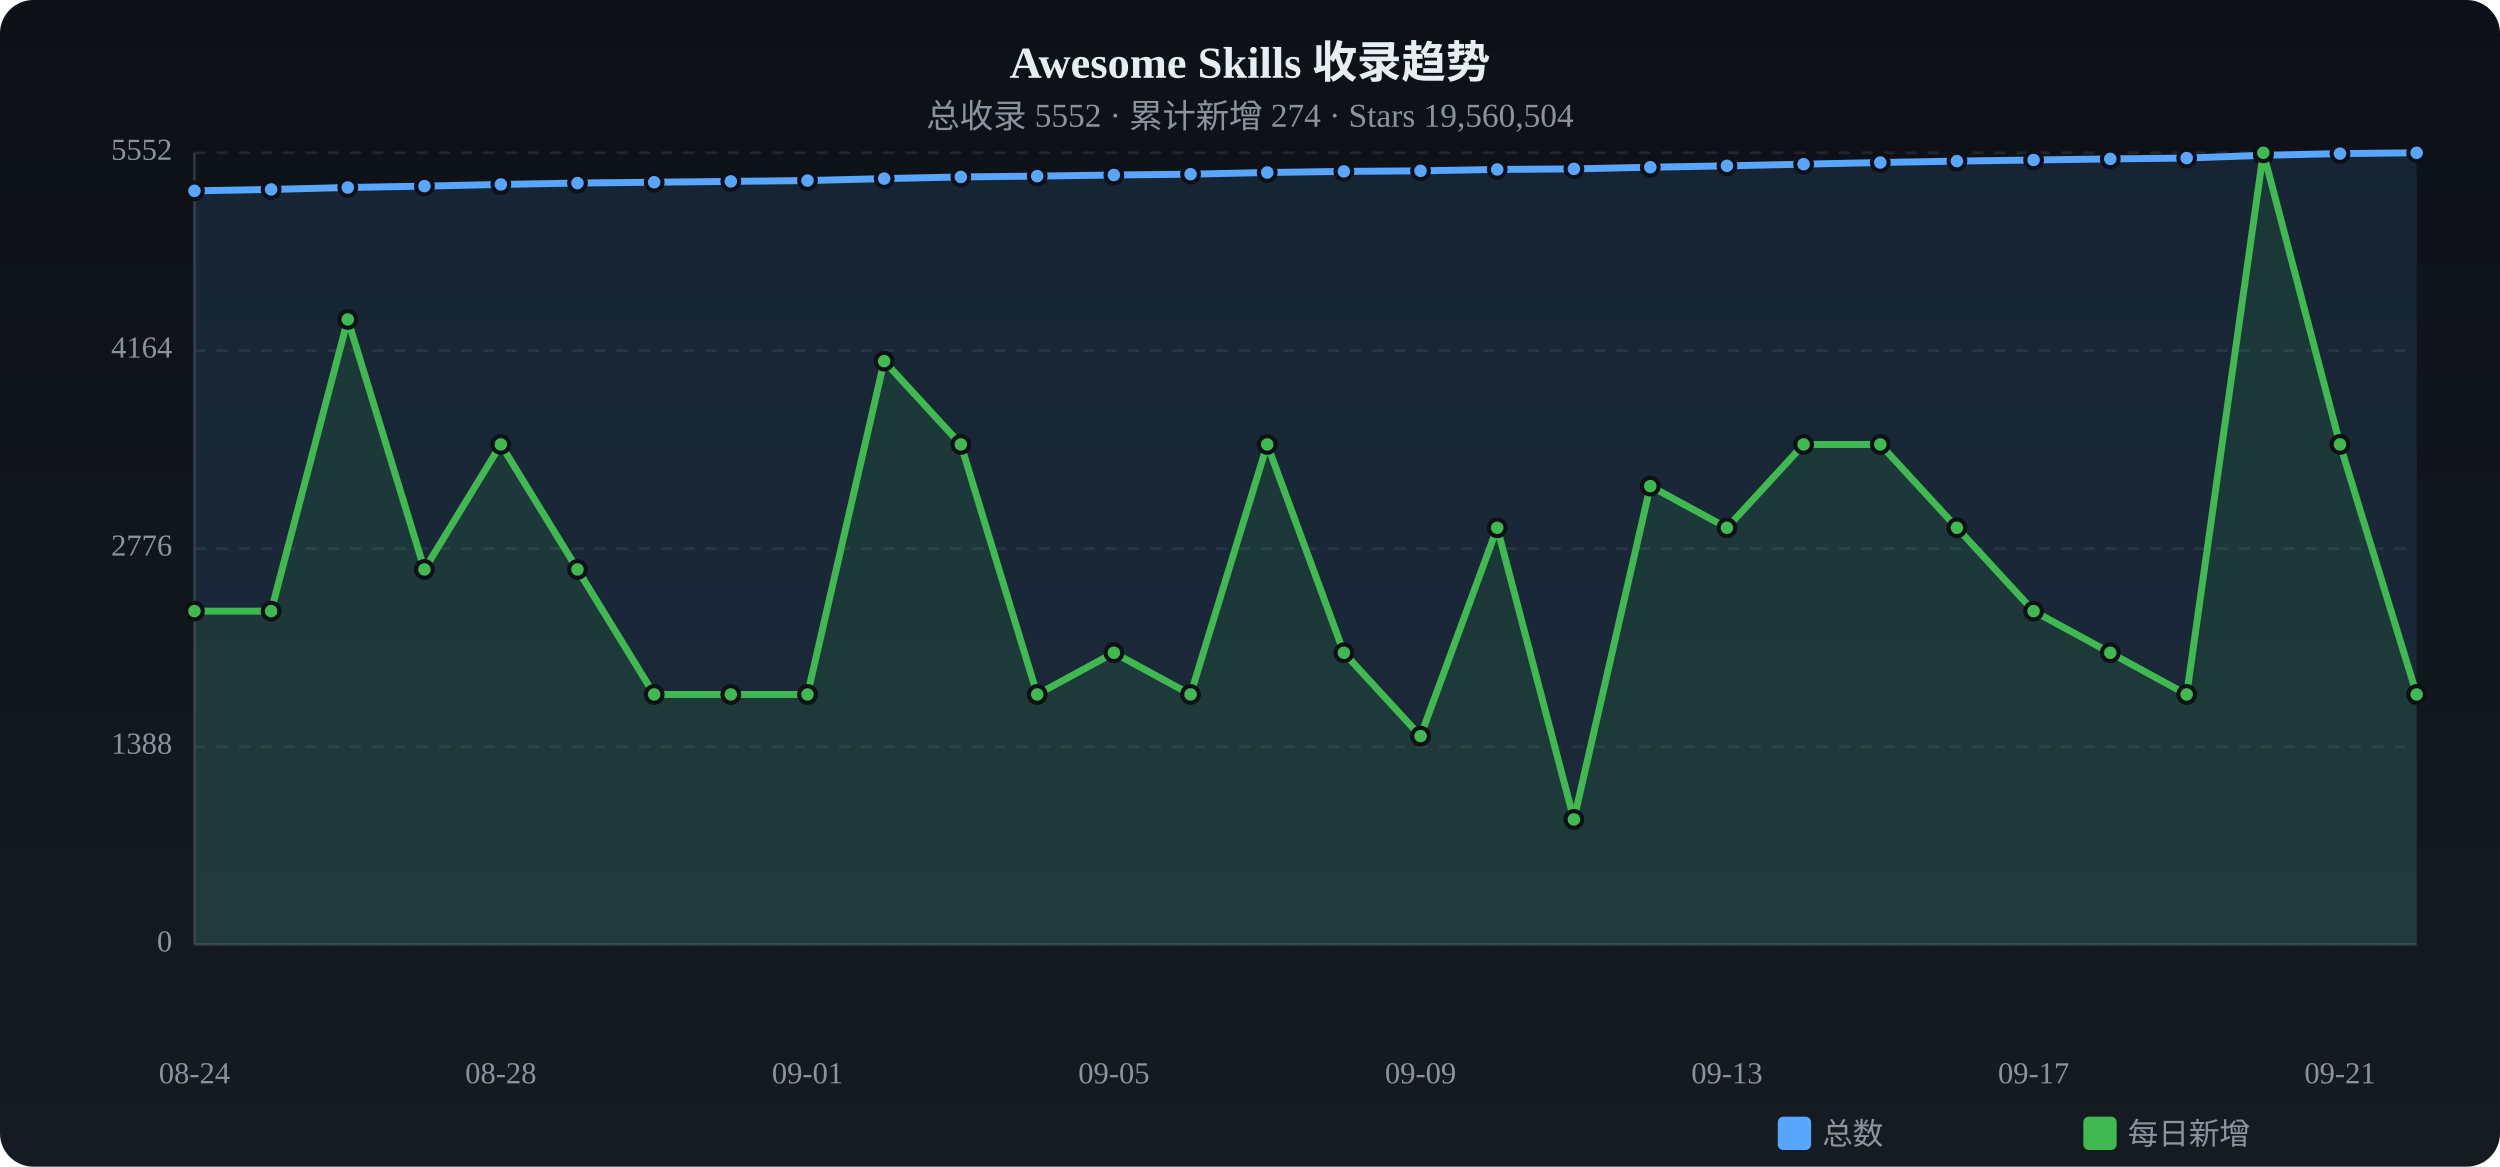
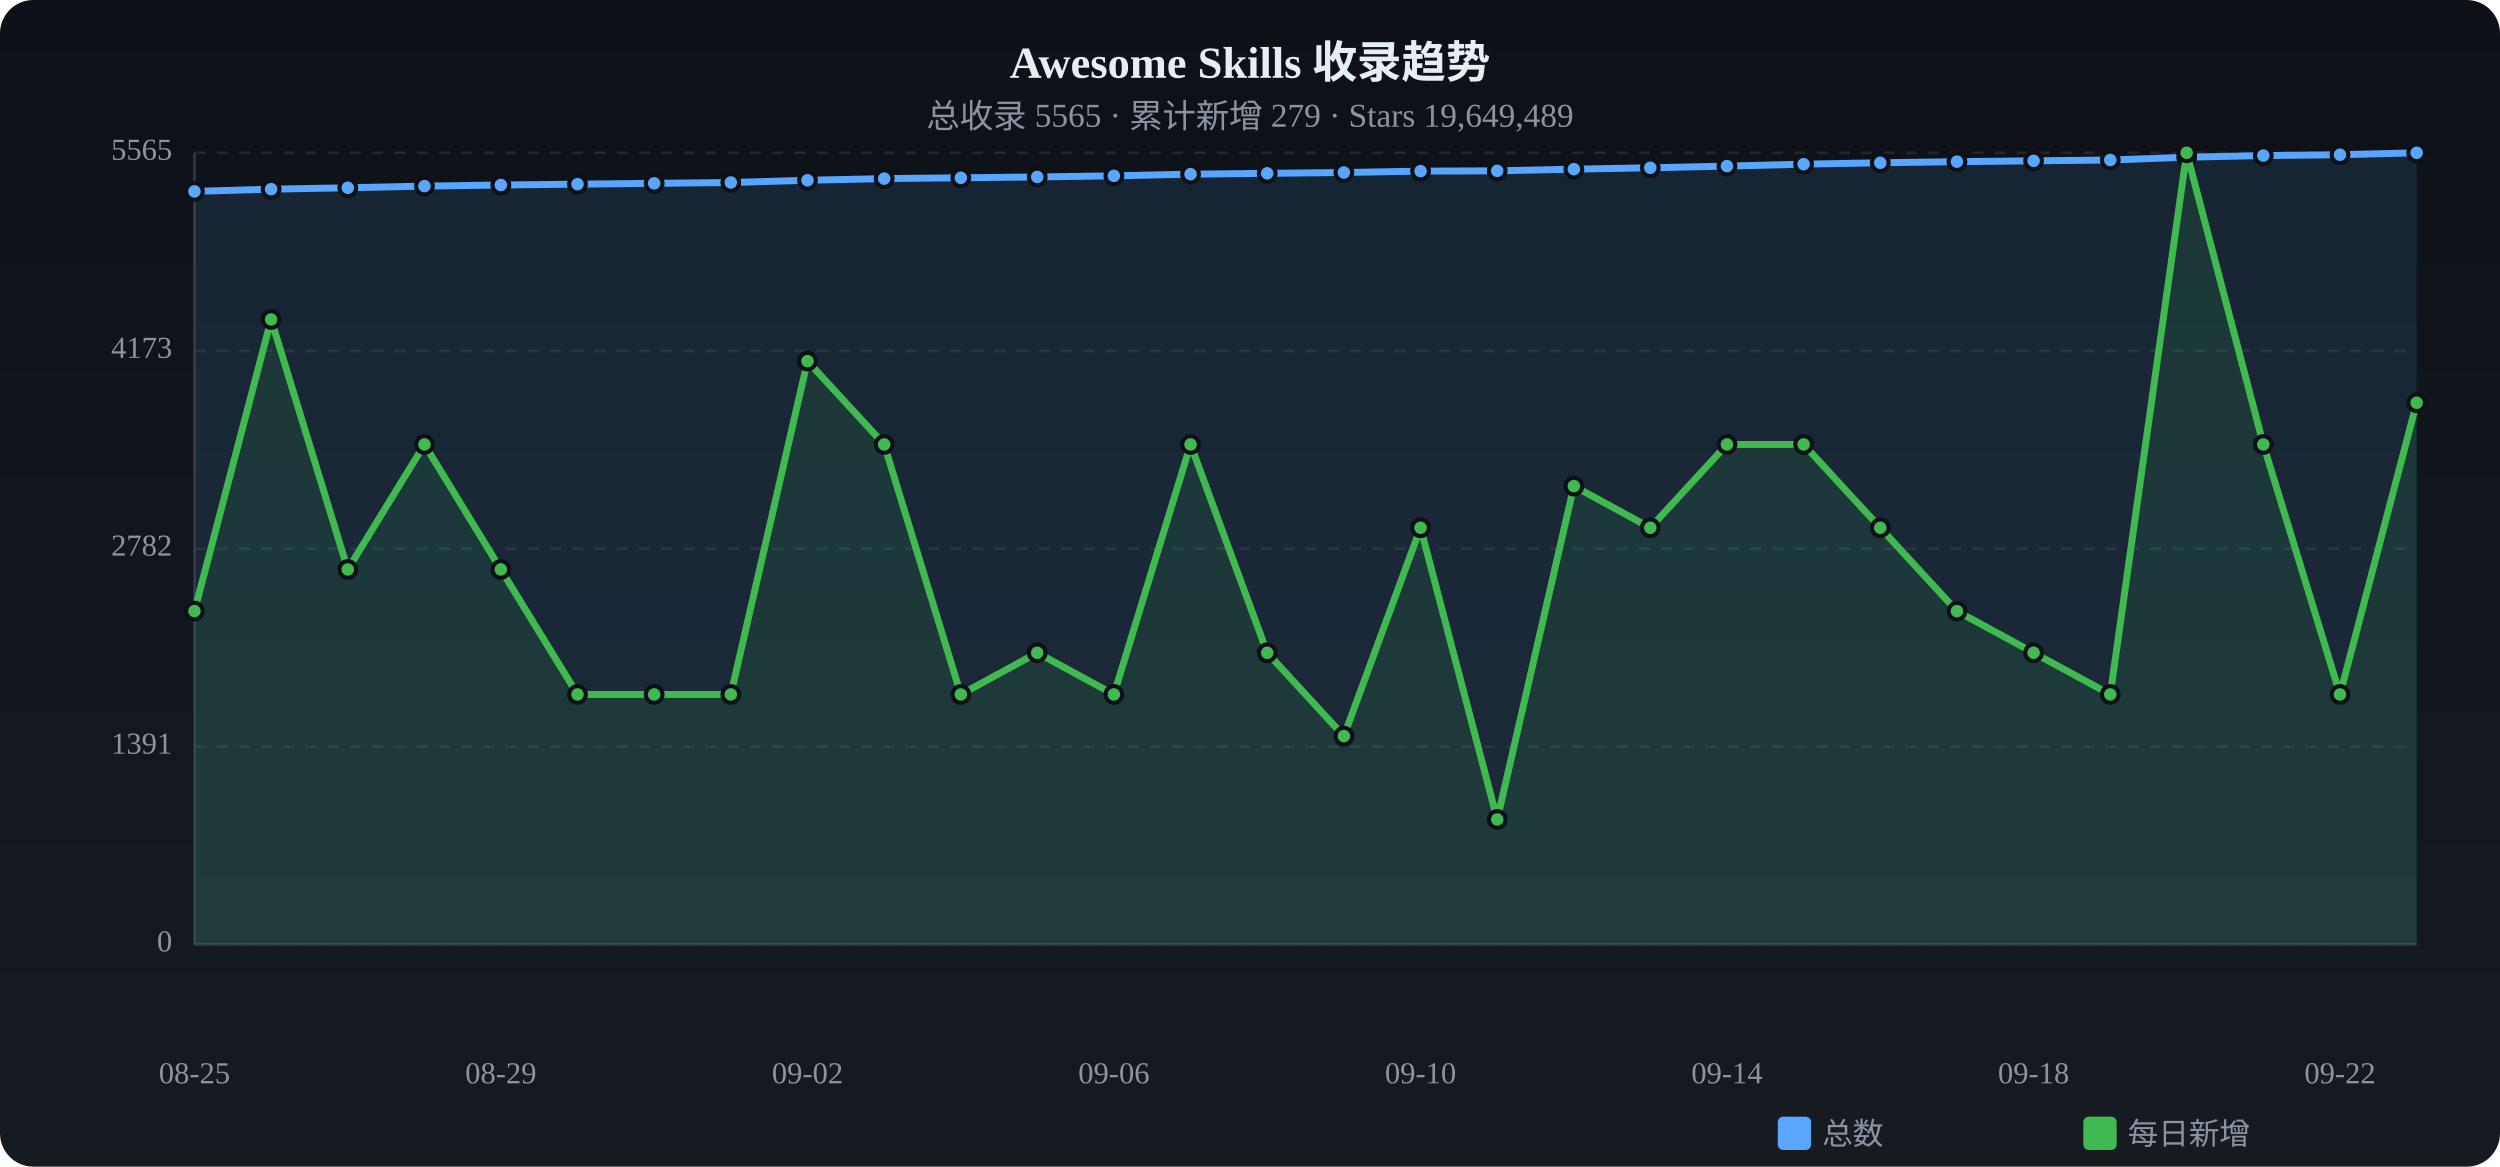
<svg xmlns="http://www.w3.org/2000/svg" viewBox="0 0 900 420" width="900" height="420">
  <defs>
    <linearGradient id="tbg" x1="0%" y1="0%" x2="0%" y2="100%">
      <stop offset="0%" stop-color="#0d1117" />
      <stop offset="100%" stop-color="#161b22" />
    </linearGradient>
  </defs>
  <rect width="900" height="420" rx="12" fill="url(#tbg)" />
  <text x="450.0" y="28" text-anchor="middle" fill="#e6edf3" font-size="16" font-weight="bold">Awesome Skills 收录趋势</text>
-   <text x="450.0" y="46" text-anchor="middle" fill="#8b949e" font-size="12">总收录 5552 · 累计新增 274 · Stars 19,560,504</text>
+   <text x="450.0" y="46" text-anchor="middle" fill="#8b949e" font-size="12">总收录 5565 · 累计新增 279 · Stars 19,649,489</text>
  <text x="62" y="340.0" text-anchor="end" fill="#8b949e" font-size="11" dominant-baseline="middle">0</text>
  <line x1="70" y1="340.0" x2="870" y2="340.0" stroke="#21262d" stroke-dasharray="4 4" />
-   <text x="62" y="268.8" text-anchor="end" fill="#8b949e" font-size="11" dominant-baseline="middle">1388</text>
+   <text x="62" y="268.8" text-anchor="end" fill="#8b949e" font-size="11" dominant-baseline="middle">1391</text>
  <line x1="70" y1="268.8" x2="870" y2="268.8" stroke="#21262d" stroke-dasharray="4 4" />
-   <text x="62" y="197.5" text-anchor="end" fill="#8b949e" font-size="11" dominant-baseline="middle">2776</text>
+   <text x="62" y="197.5" text-anchor="end" fill="#8b949e" font-size="11" dominant-baseline="middle">2782</text>
  <line x1="70" y1="197.5" x2="870" y2="197.5" stroke="#21262d" stroke-dasharray="4 4" />
-   <text x="62" y="126.2" text-anchor="end" fill="#8b949e" font-size="11" dominant-baseline="middle">4164</text>
-   <line x1="70" y1="126.2" x2="870" y2="126.2" stroke="#21262d" stroke-dasharray="4 4" />
-   <text x="62" y="55.0" text-anchor="end" fill="#8b949e" font-size="11" dominant-baseline="middle">5552</text>
+   <text x="62" y="126.3" text-anchor="end" fill="#8b949e" font-size="11" dominant-baseline="middle">4173</text>
+   <line x1="70" y1="126.3" x2="870" y2="126.3" stroke="#21262d" stroke-dasharray="4 4" />
+   <text x="62" y="55.0" text-anchor="end" fill="#8b949e" font-size="11" dominant-baseline="middle">5565</text>
  <line x1="70" y1="55.0" x2="870" y2="55.0" stroke="#21262d" stroke-dasharray="4 4" />
  <line x1="70" y1="55" x2="70" y2="340" stroke="#30363d" />
  <line x1="70" y1="340" x2="870" y2="340" stroke="#30363d" />
-   <path d="M70.0,68.7 L97.6,68.2 L125.2,67.5 L152.8,67.0 L180.3,66.4 L207.9,65.9 L235.5,65.6 L263.1,65.3 L290.7,65.0 L318.3,64.3 L345.9,63.7 L373.4,63.4 L401.0,63.0 L428.6,62.7 L456.2,62.1 L483.8,61.7 L511.4,61.5 L539.0,61.0 L566.6,60.8 L594.1,60.2 L621.7,59.7 L649.3,59.1 L676.9,58.5 L704.5,58.0 L732.1,57.6 L759.7,57.2 L787.2,56.9 L814.8,55.9 L842.4,55.3 L870.0,55.0 L870.0,340 L70.0,340 Z" fill="#58a6ff" opacity="0.12" />
-   <polyline points="70.0,68.7 97.6,68.2 125.2,67.5 152.8,67.0 180.3,66.4 207.9,65.9 235.5,65.6 263.1,65.3 290.7,65.0 318.3,64.3 345.9,63.7 373.4,63.4 401.0,63.0 428.6,62.7 456.2,62.1 483.8,61.7 511.4,61.5 539.0,61.0 566.6,60.8 594.1,60.2 621.7,59.7 649.3,59.1 676.9,58.5 704.5,58.0 732.1,57.6 759.7,57.2 787.2,56.9 814.8,55.9 842.4,55.3 870.0,55.0" fill="none" stroke="#58a6ff" stroke-width="2.5" stroke-linecap="round" stroke-linejoin="round" />
-   <circle cx="70.0" cy="68.7" r="3" fill="#58a6ff" stroke="#0d1117" stroke-width="1.5" />
-   <circle cx="97.6" cy="68.2" r="3" fill="#58a6ff" stroke="#0d1117" stroke-width="1.5" />
-   <circle cx="125.2" cy="67.5" r="3" fill="#58a6ff" stroke="#0d1117" stroke-width="1.5" />
+   <path d="M70.0,68.9 L97.6,68.1 L125.2,67.6 L152.8,67.0 L180.3,66.6 L207.9,66.3 L235.5,66.0 L263.1,65.7 L290.7,64.9 L318.3,64.3 L345.9,64.0 L373.4,63.7 L401.0,63.3 L428.6,62.7 L456.2,62.4 L483.8,62.1 L511.4,61.6 L539.0,61.5 L566.6,60.9 L594.1,60.4 L621.7,59.8 L649.3,59.1 L676.9,58.6 L704.5,58.2 L732.1,57.9 L759.7,57.6 L787.2,56.6 L814.8,56.0 L842.4,55.7 L870.0,55.0 L870.0,340 L70.0,340 Z" fill="#58a6ff" opacity="0.12" />
+   <polyline points="70.0,68.9 97.6,68.1 125.2,67.6 152.8,67.0 180.3,66.6 207.9,66.3 235.5,66.0 263.1,65.7 290.7,64.9 318.3,64.3 345.9,64.0 373.4,63.7 401.0,63.3 428.6,62.7 456.2,62.4 483.8,62.1 511.4,61.6 539.0,61.5 566.6,60.9 594.1,60.4 621.7,59.8 649.3,59.1 676.9,58.6 704.5,58.2 732.1,57.9 759.7,57.6 787.2,56.6 814.8,56.0 842.4,55.7 870.0,55.0" fill="none" stroke="#58a6ff" stroke-width="2.5" stroke-linecap="round" stroke-linejoin="round" />
+   <circle cx="70.0" cy="68.9" r="3" fill="#58a6ff" stroke="#0d1117" stroke-width="1.5" />
+   <circle cx="97.6" cy="68.1" r="3" fill="#58a6ff" stroke="#0d1117" stroke-width="1.5" />
+   <circle cx="125.2" cy="67.6" r="3" fill="#58a6ff" stroke="#0d1117" stroke-width="1.5" />
  <circle cx="152.8" cy="67.0" r="3" fill="#58a6ff" stroke="#0d1117" stroke-width="1.5" />
-   <circle cx="180.3" cy="66.4" r="3" fill="#58a6ff" stroke="#0d1117" stroke-width="1.5" />
-   <circle cx="207.9" cy="65.9" r="3" fill="#58a6ff" stroke="#0d1117" stroke-width="1.5" />
-   <circle cx="235.5" cy="65.6" r="3" fill="#58a6ff" stroke="#0d1117" stroke-width="1.5" />
-   <circle cx="263.1" cy="65.3" r="3" fill="#58a6ff" stroke="#0d1117" stroke-width="1.5" />
-   <circle cx="290.7" cy="65.0" r="3" fill="#58a6ff" stroke="#0d1117" stroke-width="1.5" />
+   <circle cx="180.3" cy="66.6" r="3" fill="#58a6ff" stroke="#0d1117" stroke-width="1.5" />
+   <circle cx="207.9" cy="66.3" r="3" fill="#58a6ff" stroke="#0d1117" stroke-width="1.5" />
+   <circle cx="235.5" cy="66.0" r="3" fill="#58a6ff" stroke="#0d1117" stroke-width="1.5" />
+   <circle cx="263.1" cy="65.7" r="3" fill="#58a6ff" stroke="#0d1117" stroke-width="1.5" />
+   <circle cx="290.7" cy="64.9" r="3" fill="#58a6ff" stroke="#0d1117" stroke-width="1.5" />
  <circle cx="318.3" cy="64.3" r="3" fill="#58a6ff" stroke="#0d1117" stroke-width="1.5" />
-   <circle cx="345.9" cy="63.7" r="3" fill="#58a6ff" stroke="#0d1117" stroke-width="1.5" />
-   <circle cx="373.4" cy="63.4" r="3" fill="#58a6ff" stroke="#0d1117" stroke-width="1.5" />
-   <circle cx="401.0" cy="63.0" r="3" fill="#58a6ff" stroke="#0d1117" stroke-width="1.5" />
+   <circle cx="345.9" cy="64.0" r="3" fill="#58a6ff" stroke="#0d1117" stroke-width="1.5" />
+   <circle cx="373.4" cy="63.7" r="3" fill="#58a6ff" stroke="#0d1117" stroke-width="1.5" />
+   <circle cx="401.0" cy="63.3" r="3" fill="#58a6ff" stroke="#0d1117" stroke-width="1.5" />
  <circle cx="428.6" cy="62.7" r="3" fill="#58a6ff" stroke="#0d1117" stroke-width="1.5" />
-   <circle cx="456.2" cy="62.1" r="3" fill="#58a6ff" stroke="#0d1117" stroke-width="1.5" />
-   <circle cx="483.8" cy="61.7" r="3" fill="#58a6ff" stroke="#0d1117" stroke-width="1.5" />
-   <circle cx="511.4" cy="61.5" r="3" fill="#58a6ff" stroke="#0d1117" stroke-width="1.5" />
-   <circle cx="539.0" cy="61.0" r="3" fill="#58a6ff" stroke="#0d1117" stroke-width="1.5" />
-   <circle cx="566.6" cy="60.8" r="3" fill="#58a6ff" stroke="#0d1117" stroke-width="1.5" />
-   <circle cx="594.1" cy="60.2" r="3" fill="#58a6ff" stroke="#0d1117" stroke-width="1.5" />
-   <circle cx="621.7" cy="59.7" r="3" fill="#58a6ff" stroke="#0d1117" stroke-width="1.5" />
+   <circle cx="456.2" cy="62.4" r="3" fill="#58a6ff" stroke="#0d1117" stroke-width="1.5" />
+   <circle cx="483.8" cy="62.1" r="3" fill="#58a6ff" stroke="#0d1117" stroke-width="1.5" />
+   <circle cx="511.4" cy="61.6" r="3" fill="#58a6ff" stroke="#0d1117" stroke-width="1.5" />
+   <circle cx="539.0" cy="61.5" r="3" fill="#58a6ff" stroke="#0d1117" stroke-width="1.5" />
+   <circle cx="566.6" cy="60.9" r="3" fill="#58a6ff" stroke="#0d1117" stroke-width="1.5" />
+   <circle cx="594.1" cy="60.4" r="3" fill="#58a6ff" stroke="#0d1117" stroke-width="1.5" />
+   <circle cx="621.7" cy="59.8" r="3" fill="#58a6ff" stroke="#0d1117" stroke-width="1.5" />
  <circle cx="649.3" cy="59.1" r="3" fill="#58a6ff" stroke="#0d1117" stroke-width="1.5" />
-   <circle cx="676.9" cy="58.5" r="3" fill="#58a6ff" stroke="#0d1117" stroke-width="1.5" />
-   <circle cx="704.5" cy="58.0" r="3" fill="#58a6ff" stroke="#0d1117" stroke-width="1.5" />
-   <circle cx="732.1" cy="57.6" r="3" fill="#58a6ff" stroke="#0d1117" stroke-width="1.5" />
-   <circle cx="759.7" cy="57.2" r="3" fill="#58a6ff" stroke="#0d1117" stroke-width="1.5" />
-   <circle cx="787.2" cy="56.9" r="3" fill="#58a6ff" stroke="#0d1117" stroke-width="1.5" />
-   <circle cx="814.8" cy="55.9" r="3" fill="#58a6ff" stroke="#0d1117" stroke-width="1.5" />
-   <circle cx="842.4" cy="55.3" r="3" fill="#58a6ff" stroke="#0d1117" stroke-width="1.5" />
+   <circle cx="676.9" cy="58.6" r="3" fill="#58a6ff" stroke="#0d1117" stroke-width="1.5" />
+   <circle cx="704.5" cy="58.2" r="3" fill="#58a6ff" stroke="#0d1117" stroke-width="1.5" />
+   <circle cx="732.1" cy="57.9" r="3" fill="#58a6ff" stroke="#0d1117" stroke-width="1.5" />
+   <circle cx="759.7" cy="57.6" r="3" fill="#58a6ff" stroke="#0d1117" stroke-width="1.5" />
+   <circle cx="787.2" cy="56.6" r="3" fill="#58a6ff" stroke="#0d1117" stroke-width="1.5" />
+   <circle cx="814.8" cy="56.0" r="3" fill="#58a6ff" stroke="#0d1117" stroke-width="1.5" />
+   <circle cx="842.4" cy="55.7" r="3" fill="#58a6ff" stroke="#0d1117" stroke-width="1.5" />
  <circle cx="870.0" cy="55.0" r="3" fill="#58a6ff" stroke="#0d1117" stroke-width="1.5" />
-   <path d="M70.0,220.0 L97.6,220.0 L125.2,115.0 L152.8,205.0 L180.3,160.0 L207.9,205.0 L235.5,250.0 L263.1,250.0 L290.7,250.0 L318.3,130.0 L345.9,160.0 L373.4,250.0 L401.0,235.0 L428.6,250.0 L456.2,160.0 L483.8,235.0 L511.4,265.0 L539.0,190.0 L566.6,295.0 L594.1,175.0 L621.7,190.0 L649.3,160.0 L676.9,160.0 L704.5,190.0 L732.1,220.0 L759.7,235.0 L787.2,250.0 L814.8,55.0 L842.4,160.0 L870.0,250.0 L870.0,340 L70.0,340 Z" fill="#3fb950" opacity="0.12" />
-   <polyline points="70.0,220.0 97.6,220.0 125.2,115.0 152.8,205.0 180.3,160.0 207.9,205.0 235.5,250.0 263.1,250.0 290.7,250.0 318.3,130.0 345.9,160.0 373.4,250.0 401.0,235.0 428.6,250.0 456.2,160.0 483.8,235.0 511.4,265.0 539.0,190.0 566.6,295.0 594.1,175.0 621.7,190.0 649.3,160.0 676.9,160.0 704.5,190.0 732.1,220.0 759.7,235.0 787.2,250.0 814.8,55.0 842.4,160.0 870.0,250.0" fill="none" stroke="#3fb950" stroke-width="2.5" stroke-linecap="round" stroke-linejoin="round" />
+   <path d="M70.0,220.0 L97.6,115.0 L125.2,205.0 L152.8,160.0 L180.3,205.0 L207.9,250.0 L235.5,250.0 L263.1,250.0 L290.7,130.0 L318.3,160.0 L345.9,250.0 L373.4,235.0 L401.0,250.0 L428.6,160.0 L456.2,235.0 L483.8,265.0 L511.4,190.0 L539.0,295.0 L566.6,175.0 L594.1,190.0 L621.7,160.0 L649.3,160.0 L676.9,190.0 L704.5,220.0 L732.1,235.0 L759.7,250.0 L787.2,55.0 L814.8,160.0 L842.4,250.0 L870.0,145.0 L870.0,340 L70.0,340 Z" fill="#3fb950" opacity="0.12" />
+   <polyline points="70.0,220.0 97.6,115.0 125.2,205.0 152.8,160.0 180.3,205.0 207.9,250.0 235.5,250.0 263.1,250.0 290.7,130.0 318.3,160.0 345.9,250.0 373.4,235.0 401.0,250.0 428.6,160.0 456.2,235.0 483.8,265.0 511.4,190.0 539.0,295.0 566.6,175.0 594.1,190.0 621.7,160.0 649.3,160.0 676.9,190.0 704.5,220.0 732.1,235.0 759.7,250.0 787.2,55.0 814.8,160.0 842.4,250.0 870.0,145.0" fill="none" stroke="#3fb950" stroke-width="2.5" stroke-linecap="round" stroke-linejoin="round" />
  <circle cx="70.0" cy="220.0" r="3" fill="#3fb950" stroke="#0d1117" stroke-width="1.5" />
-   <circle cx="97.6" cy="220.0" r="3" fill="#3fb950" stroke="#0d1117" stroke-width="1.5" />
-   <circle cx="125.2" cy="115.0" r="3" fill="#3fb950" stroke="#0d1117" stroke-width="1.5" />
-   <circle cx="152.8" cy="205.0" r="3" fill="#3fb950" stroke="#0d1117" stroke-width="1.5" />
-   <circle cx="180.3" cy="160.0" r="3" fill="#3fb950" stroke="#0d1117" stroke-width="1.5" />
-   <circle cx="207.9" cy="205.0" r="3" fill="#3fb950" stroke="#0d1117" stroke-width="1.5" />
+   <circle cx="97.6" cy="115.0" r="3" fill="#3fb950" stroke="#0d1117" stroke-width="1.5" />
+   <circle cx="125.2" cy="205.0" r="3" fill="#3fb950" stroke="#0d1117" stroke-width="1.5" />
+   <circle cx="152.8" cy="160.0" r="3" fill="#3fb950" stroke="#0d1117" stroke-width="1.5" />
+   <circle cx="180.3" cy="205.0" r="3" fill="#3fb950" stroke="#0d1117" stroke-width="1.5" />
+   <circle cx="207.9" cy="250.0" r="3" fill="#3fb950" stroke="#0d1117" stroke-width="1.5" />
  <circle cx="235.5" cy="250.0" r="3" fill="#3fb950" stroke="#0d1117" stroke-width="1.5" />
  <circle cx="263.1" cy="250.0" r="3" fill="#3fb950" stroke="#0d1117" stroke-width="1.5" />
-   <circle cx="290.7" cy="250.0" r="3" fill="#3fb950" stroke="#0d1117" stroke-width="1.5" />
-   <circle cx="318.3" cy="130.0" r="3" fill="#3fb950" stroke="#0d1117" stroke-width="1.5" />
-   <circle cx="345.9" cy="160.0" r="3" fill="#3fb950" stroke="#0d1117" stroke-width="1.5" />
-   <circle cx="373.4" cy="250.0" r="3" fill="#3fb950" stroke="#0d1117" stroke-width="1.5" />
-   <circle cx="401.0" cy="235.0" r="3" fill="#3fb950" stroke="#0d1117" stroke-width="1.5" />
-   <circle cx="428.6" cy="250.0" r="3" fill="#3fb950" stroke="#0d1117" stroke-width="1.5" />
-   <circle cx="456.2" cy="160.0" r="3" fill="#3fb950" stroke="#0d1117" stroke-width="1.5" />
-   <circle cx="483.8" cy="235.0" r="3" fill="#3fb950" stroke="#0d1117" stroke-width="1.5" />
-   <circle cx="511.4" cy="265.0" r="3" fill="#3fb950" stroke="#0d1117" stroke-width="1.5" />
-   <circle cx="539.0" cy="190.0" r="3" fill="#3fb950" stroke="#0d1117" stroke-width="1.5" />
-   <circle cx="566.6" cy="295.0" r="3" fill="#3fb950" stroke="#0d1117" stroke-width="1.5" />
-   <circle cx="594.1" cy="175.0" r="3" fill="#3fb950" stroke="#0d1117" stroke-width="1.5" />
-   <circle cx="621.7" cy="190.0" r="3" fill="#3fb950" stroke="#0d1117" stroke-width="1.5" />
+   <circle cx="290.7" cy="130.0" r="3" fill="#3fb950" stroke="#0d1117" stroke-width="1.5" />
+   <circle cx="318.3" cy="160.0" r="3" fill="#3fb950" stroke="#0d1117" stroke-width="1.5" />
+   <circle cx="345.9" cy="250.0" r="3" fill="#3fb950" stroke="#0d1117" stroke-width="1.5" />
+   <circle cx="373.4" cy="235.0" r="3" fill="#3fb950" stroke="#0d1117" stroke-width="1.5" />
+   <circle cx="401.0" cy="250.0" r="3" fill="#3fb950" stroke="#0d1117" stroke-width="1.5" />
+   <circle cx="428.6" cy="160.0" r="3" fill="#3fb950" stroke="#0d1117" stroke-width="1.5" />
+   <circle cx="456.2" cy="235.0" r="3" fill="#3fb950" stroke="#0d1117" stroke-width="1.5" />
+   <circle cx="483.8" cy="265.0" r="3" fill="#3fb950" stroke="#0d1117" stroke-width="1.5" />
+   <circle cx="511.4" cy="190.0" r="3" fill="#3fb950" stroke="#0d1117" stroke-width="1.5" />
+   <circle cx="539.0" cy="295.0" r="3" fill="#3fb950" stroke="#0d1117" stroke-width="1.5" />
+   <circle cx="566.6" cy="175.0" r="3" fill="#3fb950" stroke="#0d1117" stroke-width="1.5" />
+   <circle cx="594.1" cy="190.0" r="3" fill="#3fb950" stroke="#0d1117" stroke-width="1.5" />
+   <circle cx="621.7" cy="160.0" r="3" fill="#3fb950" stroke="#0d1117" stroke-width="1.5" />
  <circle cx="649.3" cy="160.0" r="3" fill="#3fb950" stroke="#0d1117" stroke-width="1.5" />
-   <circle cx="676.9" cy="160.0" r="3" fill="#3fb950" stroke="#0d1117" stroke-width="1.5" />
-   <circle cx="704.5" cy="190.0" r="3" fill="#3fb950" stroke="#0d1117" stroke-width="1.5" />
-   <circle cx="732.1" cy="220.0" r="3" fill="#3fb950" stroke="#0d1117" stroke-width="1.5" />
-   <circle cx="759.7" cy="235.0" r="3" fill="#3fb950" stroke="#0d1117" stroke-width="1.5" />
-   <circle cx="787.2" cy="250.0" r="3" fill="#3fb950" stroke="#0d1117" stroke-width="1.5" />
-   <circle cx="814.8" cy="55.0" r="3" fill="#3fb950" stroke="#0d1117" stroke-width="1.5" />
-   <circle cx="842.4" cy="160.0" r="3" fill="#3fb950" stroke="#0d1117" stroke-width="1.5" />
-   <circle cx="870.0" cy="250.0" r="3" fill="#3fb950" stroke="#0d1117" stroke-width="1.5" />
-   <text x="70.0" y="390" text-anchor="middle" fill="#8b949e" font-size="11">08-24</text>
-   <text x="180.3" y="390" text-anchor="middle" fill="#8b949e" font-size="11">08-28</text>
-   <text x="290.7" y="390" text-anchor="middle" fill="#8b949e" font-size="11">09-01</text>
-   <text x="401.0" y="390" text-anchor="middle" fill="#8b949e" font-size="11">09-05</text>
-   <text x="511.4" y="390" text-anchor="middle" fill="#8b949e" font-size="11">09-09</text>
-   <text x="621.7" y="390" text-anchor="middle" fill="#8b949e" font-size="11">09-13</text>
-   <text x="732.1" y="390" text-anchor="middle" fill="#8b949e" font-size="11">09-17</text>
-   <text x="842.4" y="390" text-anchor="middle" fill="#8b949e" font-size="11">09-21</text>
+   <circle cx="676.9" cy="190.0" r="3" fill="#3fb950" stroke="#0d1117" stroke-width="1.5" />
+   <circle cx="704.5" cy="220.0" r="3" fill="#3fb950" stroke="#0d1117" stroke-width="1.5" />
+   <circle cx="732.1" cy="235.0" r="3" fill="#3fb950" stroke="#0d1117" stroke-width="1.5" />
+   <circle cx="759.7" cy="250.0" r="3" fill="#3fb950" stroke="#0d1117" stroke-width="1.5" />
+   <circle cx="787.2" cy="55.0" r="3" fill="#3fb950" stroke="#0d1117" stroke-width="1.5" />
+   <circle cx="814.8" cy="160.0" r="3" fill="#3fb950" stroke="#0d1117" stroke-width="1.5" />
+   <circle cx="842.4" cy="250.0" r="3" fill="#3fb950" stroke="#0d1117" stroke-width="1.5" />
+   <circle cx="870.0" cy="145.0" r="3" fill="#3fb950" stroke="#0d1117" stroke-width="1.5" />
+   <text x="70.0" y="390" text-anchor="middle" fill="#8b949e" font-size="11">08-25</text>
+   <text x="180.3" y="390" text-anchor="middle" fill="#8b949e" font-size="11">08-29</text>
+   <text x="290.7" y="390" text-anchor="middle" fill="#8b949e" font-size="11">09-02</text>
+   <text x="401.0" y="390" text-anchor="middle" fill="#8b949e" font-size="11">09-06</text>
+   <text x="511.4" y="390" text-anchor="middle" fill="#8b949e" font-size="11">09-10</text>
+   <text x="621.7" y="390" text-anchor="middle" fill="#8b949e" font-size="11">09-14</text>
+   <text x="732.1" y="390" text-anchor="middle" fill="#8b949e" font-size="11">09-18</text>
+   <text x="842.4" y="390" text-anchor="middle" fill="#8b949e" font-size="11">09-22</text>
  <rect x="640" y="402" width="12" height="12" rx="2" fill="#58a6ff" />
  <text x="656" y="412" fill="#8b949e" font-size="11">总数</text>
  <rect x="750" y="402" width="12" height="12" rx="2" fill="#3fb950" />
  <text x="766" y="412" fill="#8b949e" font-size="11">每日新增</text>
</svg>
